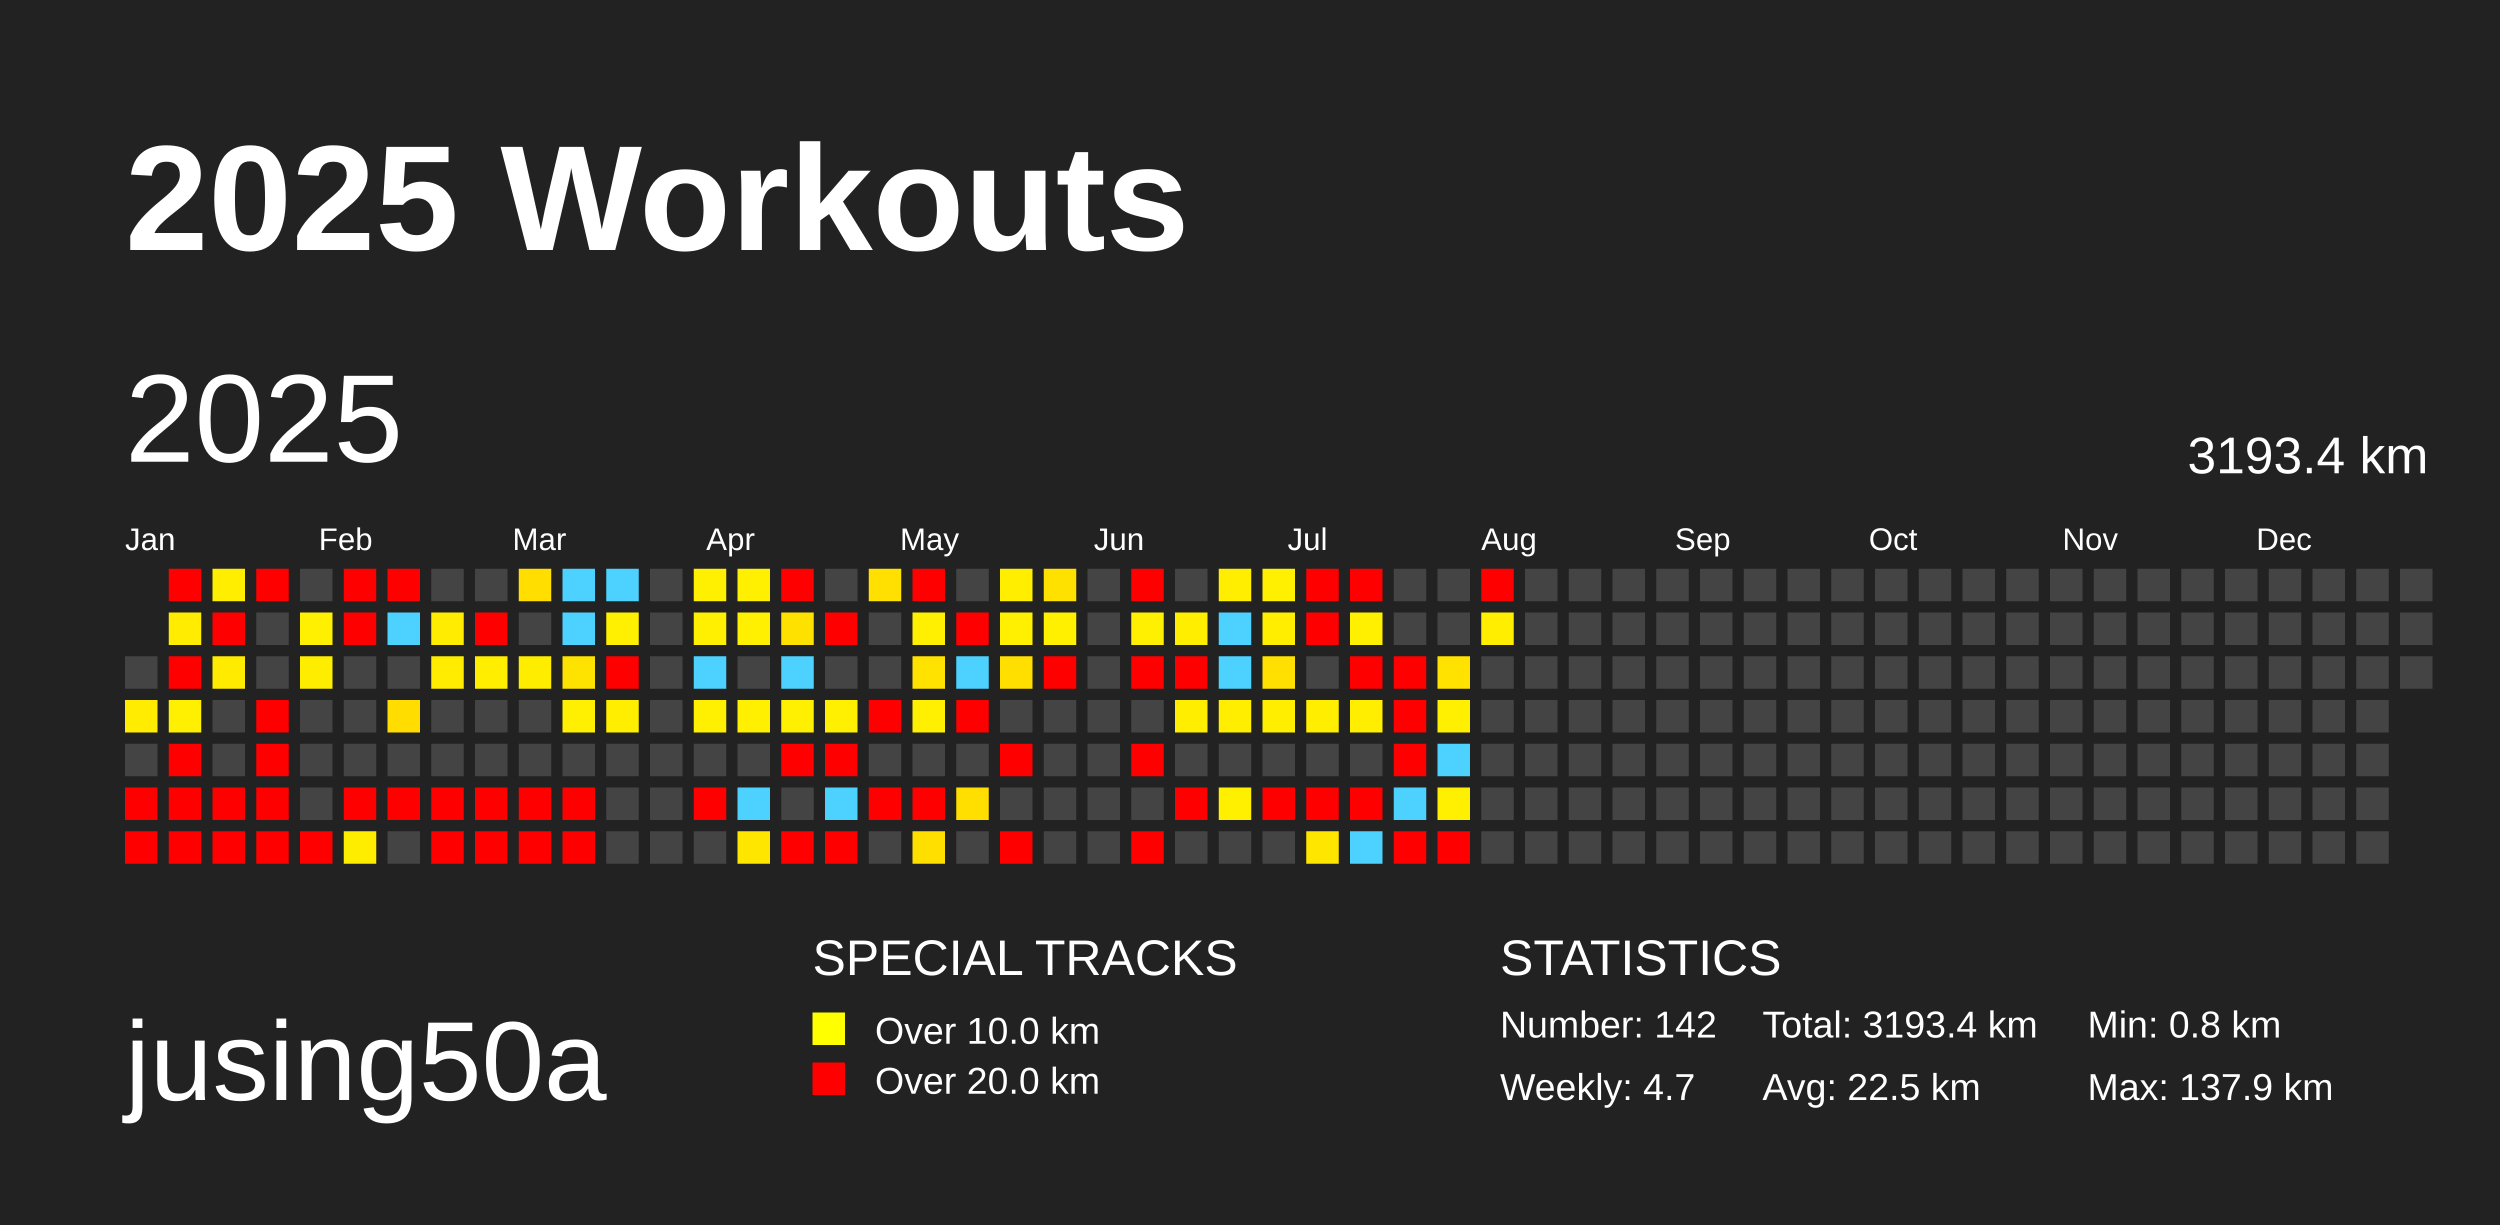
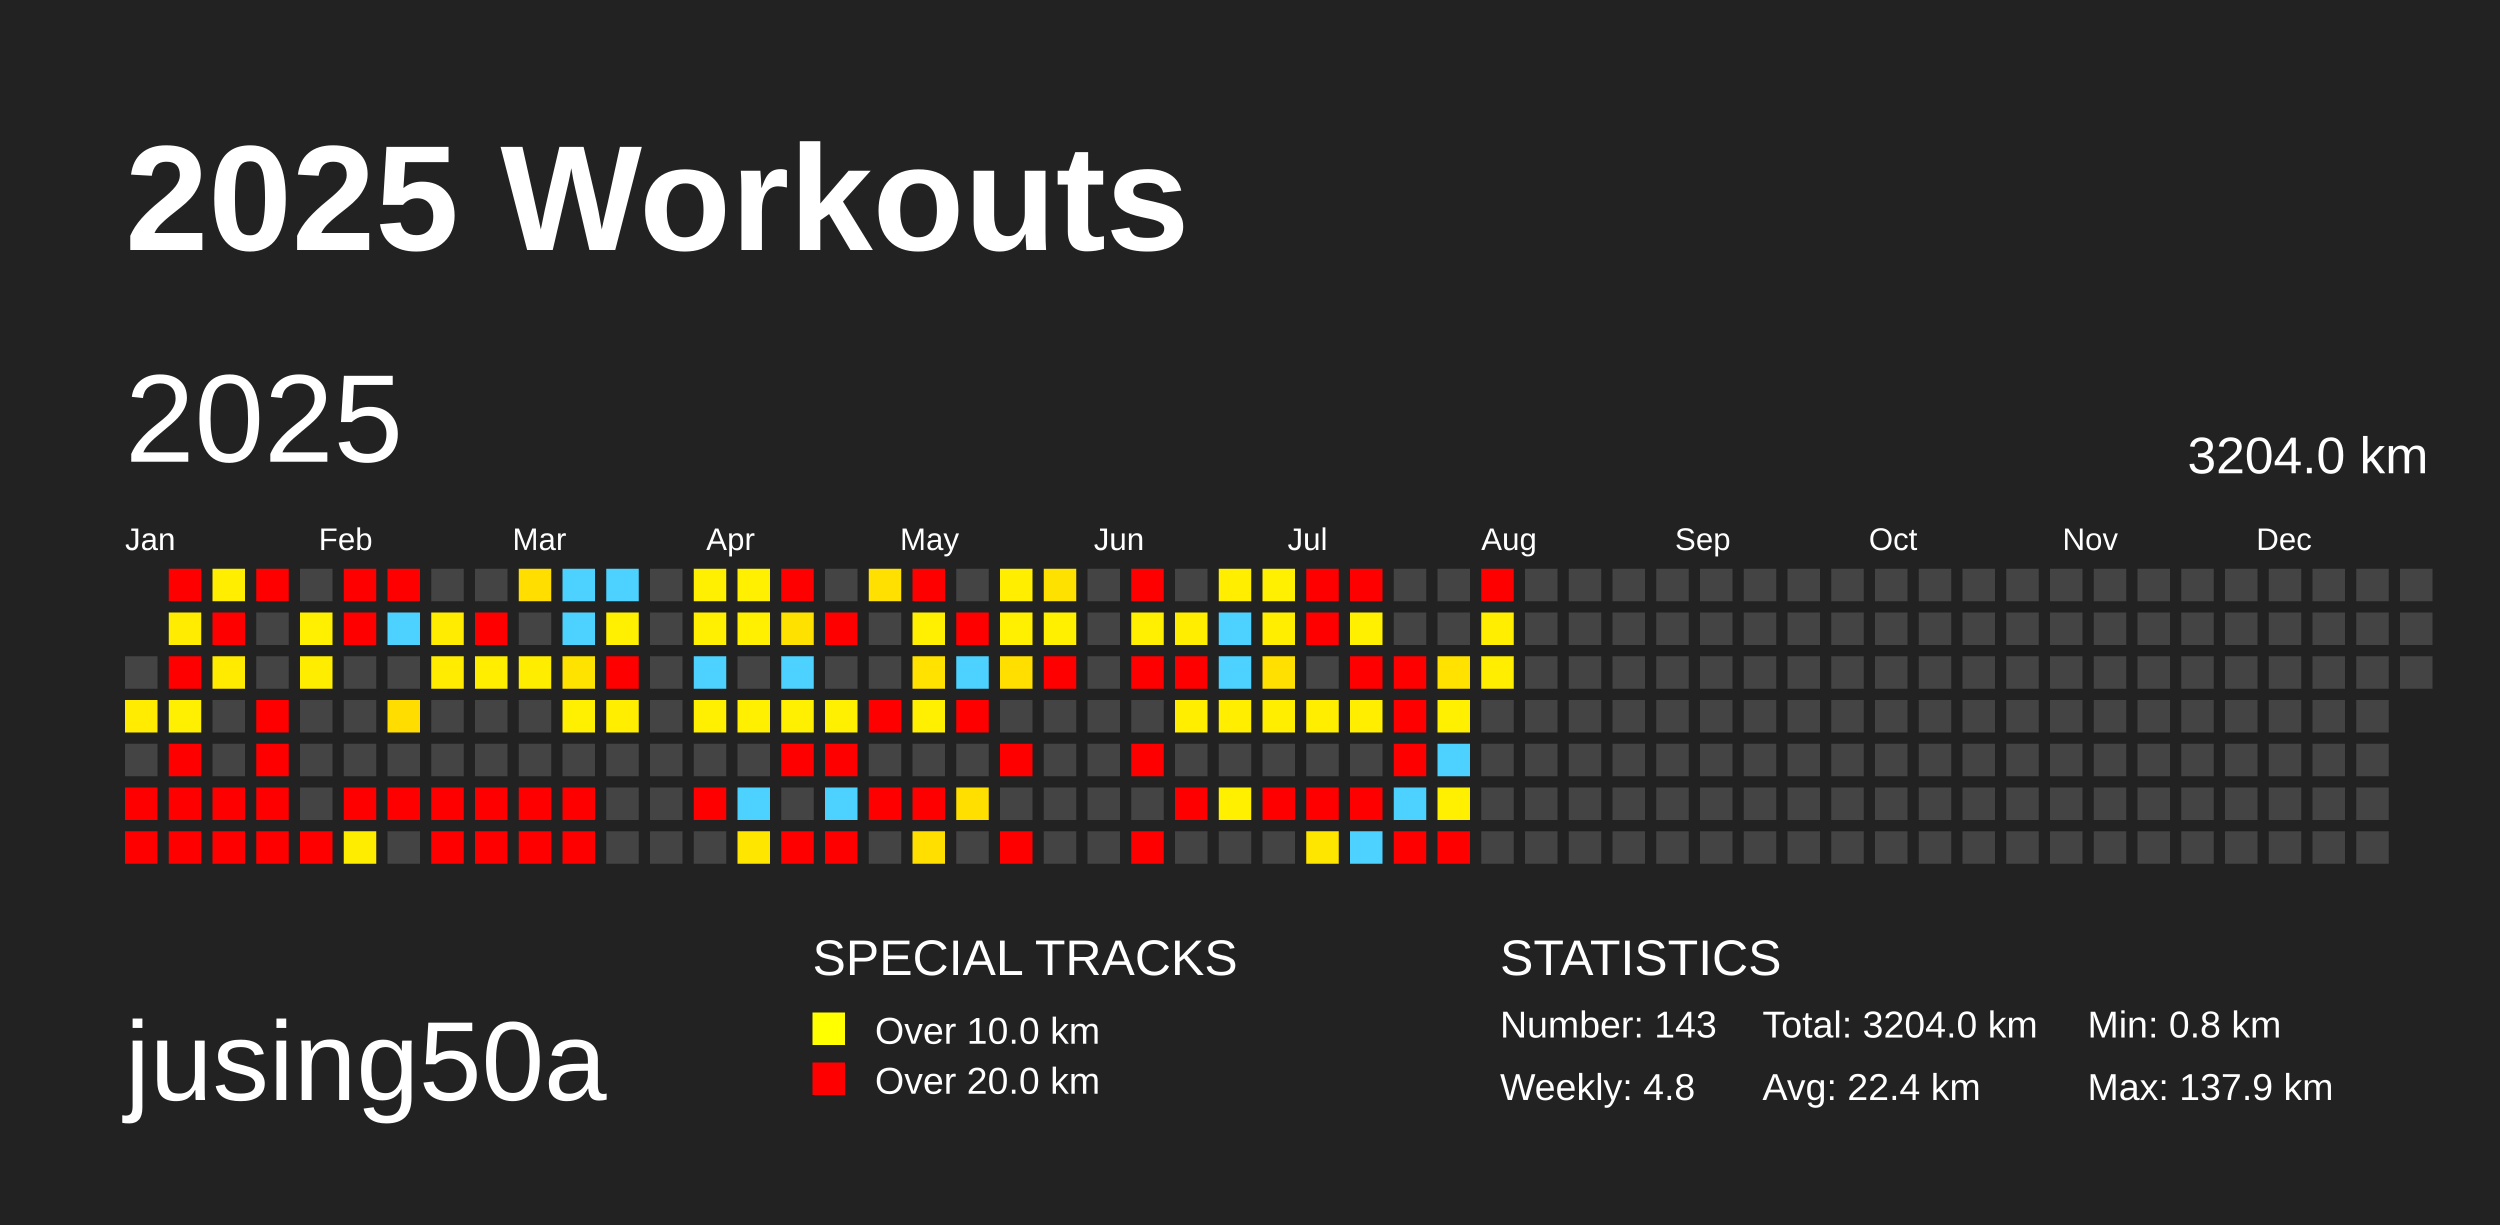
<svg xmlns="http://www.w3.org/2000/svg" baseProfile="full" height="98mm" version="1.1" viewBox="0,0,200,98" width="200mm">
  <defs />
  <rect fill="#222222" height="98" width="200" x="0" y="0" />
  <text fill="#FFFFFF" style="font-size:12px; font-family:Arial; font-weight:bold;" x="10" y="20">2025 Workouts</text>
  <text fill="#FFFFFF" style="font-size:9px; font-family:Arial" x="10" y="88">jusing50a</text>
  <text fill="#FFFFFF" style="font-size:4px; font-family:Arial" x="65" y="78">SPECIAL TRACKS</text>
  <rect fill="yellow" height="2.6" width="2.6" x="65" y="81" />
  <text fill="#FFFFFF" style="font-size:3px; font-family:Arial" x="70" y="83.5">Over 10.0 km</text>
  <rect fill="red" height="2.6" width="2.6" x="65" y="85" />
  <text fill="#FFFFFF" style="font-size:3px; font-family:Arial" x="70" y="87.5">Over 20.0 km</text>
  <text fill="#FFFFFF" style="font-size:4px; font-family:Arial" x="120" y="78">STATISTICS</text>
-   <text fill="#FFFFFF" style="font-size:3px; font-family:Arial" x="120" y="83">Number: 142</text>
-   <text fill="#FFFFFF" style="font-size:3px; font-family:Arial" x="120" y="88">Weekly: 4.7</text>
-   <text fill="#FFFFFF" style="font-size:3px; font-family:Arial" x="141" y="83">Total: 3193.4 km</text>
-   <text fill="#FFFFFF" style="font-size:3px; font-family:Arial" x="141" y="88">Avg: 22.5 km</text>
+   <text fill="#FFFFFF" style="font-size:3px; font-family:Arial" x="120" y="83">Number: 143</text>
+   <text fill="#FFFFFF" style="font-size:3px; font-family:Arial" x="120" y="88">Weekly: 4.8</text>
+   <text fill="#FFFFFF" style="font-size:3px; font-family:Arial" x="141" y="83">Total: 3204.0 km</text>
+   <text fill="#FFFFFF" style="font-size:3px; font-family:Arial" x="141" y="88">Avg: 22.4 km</text>
  <text fill="#FFFFFF" style="font-size:3px; font-family:Arial" x="167" y="83">Min: 0.8 km</text>
  <text fill="#FFFFFF" style="font-size:3px; font-family:Arial" x="167" y="88">Max: 137.9 km</text>
  <text dominant-baseline="hanging" fill="#FFFFFF" style="font-size:10.0px; font-family:Arial;" x="10" y="30">2025</text>
-   <text dominant-baseline="hanging" fill="#FFFFFF" style="font-size:4.125px; font-family:Arial;" x="175" y="35">3193.4 km</text>
+   <text dominant-baseline="hanging" fill="#FFFFFF" style="font-size:4.125px; font-family:Arial;" x="175" y="35">3204.0 km</text>
  <text fill="#FFFFFF" style="font-size:2.5px; font-family:Arial" x="10.0" y="44">Jan</text>
  <text fill="#FFFFFF" style="font-size:2.5px; font-family:Arial" x="25.5" y="44">Feb</text>
  <text fill="#FFFFFF" style="font-size:2.5px; font-family:Arial" x="41.0" y="44">Mar</text>
  <text fill="#FFFFFF" style="font-size:2.5px; font-family:Arial" x="56.5" y="44">Apr</text>
  <text fill="#FFFFFF" style="font-size:2.5px; font-family:Arial" x="72.0" y="44">May</text>
  <text fill="#FFFFFF" style="font-size:2.5px; font-family:Arial" x="87.5" y="44">Jun</text>
  <text fill="#FFFFFF" style="font-size:2.5px; font-family:Arial" x="103.0" y="44">Jul</text>
  <text fill="#FFFFFF" style="font-size:2.5px; font-family:Arial" x="118.5" y="44">Aug</text>
  <text fill="#FFFFFF" style="font-size:2.5px; font-family:Arial" x="134.0" y="44">Sep</text>
  <text fill="#FFFFFF" style="font-size:2.5px; font-family:Arial" x="149.5" y="44">Oct</text>
  <text fill="#FFFFFF" style="font-size:2.5px; font-family:Arial" x="165.0" y="44">Nov</text>
  <text fill="#FFFFFF" style="font-size:2.5px; font-family:Arial" x="180.5" y="44">Dec</text>
  <rect fill="#444444" height="2.6" width="2.6" x="10.0" y="52.5" />
  <rect fill="#ffec00" height="2.6" width="2.6" x="10.0" y="56.0" />
  <rect fill="#444444" height="2.6" width="2.6" x="10.0" y="59.5" />
  <rect fill="red" height="2.6" width="2.6" x="10.0" y="63.0" />
  <rect fill="red" height="2.6" width="2.6" x="10.0" y="66.5" />
  <rect fill="red" height="2.6" width="2.6" x="13.5" y="45.5" />
  <rect fill="#ffec00" height="2.6" width="2.6" x="13.5" y="49.0" />
  <rect fill="red" height="2.6" width="2.6" x="13.5" y="52.5" />
  <rect fill="#ffef00" height="2.6" width="2.6" x="13.5" y="56.0" />
  <rect fill="red" height="2.6" width="2.6" x="13.5" y="59.5" />
  <rect fill="red" height="2.6" width="2.6" x="13.5" y="63.0" />
  <rect fill="red" height="2.6" width="2.6" x="13.5" y="66.5" />
  <rect fill="#ffee00" height="2.6" width="2.6" x="17.0" y="45.5" />
  <rect fill="red" height="2.6" width="2.6" x="17.0" y="49.0" />
  <rect fill="#ffeb00" height="2.6" width="2.6" x="17.0" y="52.5" />
  <rect fill="#444444" height="2.6" width="2.6" x="17.0" y="56.0" />
  <rect fill="#444444" height="2.6" width="2.6" x="17.0" y="59.5" />
  <rect fill="red" height="2.6" width="2.6" x="17.0" y="63.0" />
  <rect fill="red" height="2.6" width="2.6" x="17.0" y="66.5" />
  <rect fill="red" height="2.6" width="2.6" x="20.5" y="45.5" />
  <rect fill="#444444" height="2.6" width="2.6" x="20.5" y="49.0" />
  <rect fill="#444444" height="2.6" width="2.6" x="20.5" y="52.5" />
  <rect fill="red" height="2.6" width="2.6" x="20.5" y="56.0" />
  <rect fill="red" height="2.6" width="2.6" x="20.5" y="59.5" />
  <rect fill="red" height="2.6" width="2.6" x="20.5" y="63.0" />
  <rect fill="red" height="2.6" width="2.6" x="20.5" y="66.5" />
  <rect fill="#444444" height="2.6" width="2.6" x="24.0" y="45.5" />
  <rect fill="#ffef00" height="2.6" width="2.6" x="24.0" y="49.0" />
  <rect fill="#ffed00" height="2.6" width="2.6" x="24.0" y="52.5" />
  <rect fill="#444444" height="2.6" width="2.6" x="24.0" y="56.0" />
  <rect fill="#444444" height="2.6" width="2.6" x="24.0" y="59.5" />
  <rect fill="#444444" height="2.6" width="2.6" x="24.0" y="63.0" />
  <rect fill="red" height="2.6" width="2.6" x="24.0" y="66.5" />
  <rect fill="red" height="2.6" width="2.6" x="27.5" y="45.5" />
  <rect fill="red" height="2.6" width="2.6" x="27.5" y="49.0" />
  <rect fill="#444444" height="2.6" width="2.6" x="27.5" y="52.5" />
  <rect fill="#444444" height="2.6" width="2.6" x="27.5" y="56.0" />
  <rect fill="#444444" height="2.6" width="2.6" x="27.5" y="59.5" />
  <rect fill="red" height="2.6" width="2.6" x="27.5" y="63.0" />
  <rect fill="#ffed00" height="2.6" width="2.6" x="27.5" y="66.5" />
  <rect fill="red" height="2.6" width="2.6" x="31.0" y="45.5" />
  <rect fill="#4dd2ff" height="2.6" width="2.6" x="31.0" y="49.0" />
  <rect fill="#444444" height="2.6" width="2.6" x="31.0" y="52.5" />
  <rect fill="#ffdd00" height="2.6" width="2.6" x="31.0" y="56.0" />
  <rect fill="#444444" height="2.6" width="2.6" x="31.0" y="59.5" />
  <rect fill="red" height="2.6" width="2.6" x="31.0" y="63.0" />
  <rect fill="#444444" height="2.6" width="2.6" x="31.0" y="66.5" />
  <rect fill="#444444" height="2.6" width="2.6" x="34.5" y="45.5" />
  <rect fill="#ffec00" height="2.6" width="2.6" x="34.5" y="49.0" />
  <rect fill="#ffec00" height="2.6" width="2.6" x="34.5" y="52.5" />
  <rect fill="#444444" height="2.6" width="2.6" x="34.5" y="56.0" />
  <rect fill="#444444" height="2.6" width="2.6" x="34.5" y="59.5" />
  <rect fill="red" height="2.6" width="2.6" x="34.5" y="63.0" />
  <rect fill="red" height="2.6" width="2.6" x="34.5" y="66.5" />
  <rect fill="#444444" height="2.6" width="2.6" x="38.0" y="45.5" />
  <rect fill="red" height="2.6" width="2.6" x="38.0" y="49.0" />
  <rect fill="#ffee00" height="2.6" width="2.6" x="38.0" y="52.5" />
  <rect fill="#444444" height="2.6" width="2.6" x="38.0" y="56.0" />
  <rect fill="#444444" height="2.6" width="2.6" x="38.0" y="59.5" />
  <rect fill="red" height="2.6" width="2.6" x="38.0" y="63.0" />
  <rect fill="red" height="2.6" width="2.6" x="38.0" y="66.5" />
  <rect fill="#ffde00" height="2.6" width="2.6" x="41.5" y="45.5" />
  <rect fill="#444444" height="2.6" width="2.6" x="41.5" y="49.0" />
  <rect fill="#ffed00" height="2.6" width="2.6" x="41.5" y="52.5" />
  <rect fill="#444444" height="2.6" width="2.6" x="41.5" y="56.0" />
  <rect fill="#444444" height="2.6" width="2.6" x="41.5" y="59.5" />
  <rect fill="red" height="2.6" width="2.6" x="41.5" y="63.0" />
  <rect fill="red" height="2.6" width="2.6" x="41.5" y="66.5" />
  <rect fill="#4dd2ff" height="2.6" width="2.6" x="45.0" y="45.5" />
  <rect fill="#4dd2ff" height="2.6" width="2.6" x="45.0" y="49.0" />
  <rect fill="#ffe300" height="2.6" width="2.6" x="45.0" y="52.5" />
  <rect fill="#ffef00" height="2.6" width="2.6" x="45.0" y="56.0" />
  <rect fill="#444444" height="2.6" width="2.6" x="45.0" y="59.5" />
  <rect fill="red" height="2.6" width="2.6" x="45.0" y="63.0" />
  <rect fill="red" height="2.6" width="2.6" x="45.0" y="66.5" />
  <rect fill="#4dd2ff" height="2.6" width="2.6" x="48.5" y="45.5" />
  <rect fill="#ffef00" height="2.6" width="2.6" x="48.5" y="49.0" />
  <rect fill="red" height="2.6" width="2.6" x="48.5" y="52.5" />
  <rect fill="#ffee00" height="2.6" width="2.6" x="48.5" y="56.0" />
  <rect fill="#444444" height="2.6" width="2.6" x="48.5" y="59.5" />
  <rect fill="#444444" height="2.6" width="2.6" x="48.5" y="63.0" />
  <rect fill="#444444" height="2.6" width="2.6" x="48.5" y="66.5" />
  <rect fill="#444444" height="2.6" width="2.6" x="52.0" y="45.5" />
  <rect fill="#444444" height="2.6" width="2.6" x="52.0" y="49.0" />
  <rect fill="#444444" height="2.6" width="2.6" x="52.0" y="52.5" />
  <rect fill="#444444" height="2.6" width="2.6" x="52.0" y="56.0" />
  <rect fill="#444444" height="2.6" width="2.6" x="52.0" y="59.5" />
  <rect fill="#444444" height="2.6" width="2.6" x="52.0" y="63.0" />
  <rect fill="#444444" height="2.6" width="2.6" x="52.0" y="66.5" />
  <rect fill="#ffef00" height="2.6" width="2.6" x="55.5" y="45.5" />
  <rect fill="#ffef00" height="2.6" width="2.6" x="55.5" y="49.0" />
  <rect fill="#4dd2ff" height="2.6" width="2.6" x="55.5" y="52.5" />
  <rect fill="#ffef00" height="2.6" width="2.6" x="55.5" y="56.0" />
  <rect fill="#444444" height="2.6" width="2.6" x="55.5" y="59.5" />
  <rect fill="red" height="2.6" width="2.6" x="55.5" y="63.0" />
  <rect fill="#444444" height="2.6" width="2.6" x="55.5" y="66.5" />
  <rect fill="#ffef00" height="2.6" width="2.6" x="59.0" y="45.5" />
  <rect fill="#ffef00" height="2.6" width="2.6" x="59.0" y="49.0" />
  <rect fill="#444444" height="2.6" width="2.6" x="59.0" y="52.5" />
  <rect fill="#ffef00" height="2.6" width="2.6" x="59.0" y="56.0" />
  <rect fill="#444444" height="2.6" width="2.6" x="59.0" y="59.5" />
  <rect fill="#4dd2ff" height="2.6" width="2.6" x="59.0" y="63.0" />
  <rect fill="#ffe600" height="2.6" width="2.6" x="59.0" y="66.5" />
  <rect fill="red" height="2.6" width="2.6" x="62.5" y="45.5" />
  <rect fill="#ffe100" height="2.6" width="2.6" x="62.5" y="49.0" />
  <rect fill="#4dd2ff" height="2.6" width="2.6" x="62.5" y="52.5" />
  <rect fill="#ffef00" height="2.6" width="2.6" x="62.5" y="56.0" />
  <rect fill="red" height="2.6" width="2.6" x="62.5" y="59.5" />
  <rect fill="#444444" height="2.6" width="2.6" x="62.5" y="63.0" />
  <rect fill="red" height="2.6" width="2.6" x="62.5" y="66.5" />
  <rect fill="#444444" height="2.6" width="2.6" x="66.0" y="45.5" />
  <rect fill="red" height="2.6" width="2.6" x="66.0" y="49.0" />
  <rect fill="#444444" height="2.6" width="2.6" x="66.0" y="52.5" />
  <rect fill="#ffef00" height="2.6" width="2.6" x="66.0" y="56.0" />
  <rect fill="red" height="2.6" width="2.6" x="66.0" y="59.5" />
  <rect fill="#4dd2ff" height="2.6" width="2.6" x="66.0" y="63.0" />
  <rect fill="red" height="2.6" width="2.6" x="66.0" y="66.5" />
  <rect fill="#ffe000" height="2.6" width="2.6" x="69.5" y="45.5" />
  <rect fill="#444444" height="2.6" width="2.6" x="69.5" y="49.0" />
  <rect fill="#444444" height="2.6" width="2.6" x="69.5" y="52.5" />
  <rect fill="red" height="2.6" width="2.6" x="69.5" y="56.0" />
  <rect fill="#444444" height="2.6" width="2.6" x="69.5" y="59.5" />
  <rect fill="red" height="2.6" width="2.6" x="69.5" y="63.0" />
  <rect fill="#444444" height="2.6" width="2.6" x="69.5" y="66.5" />
  <rect fill="red" height="2.6" width="2.6" x="73.0" y="45.5" />
  <rect fill="#ffef00" height="2.6" width="2.6" x="73.0" y="49.0" />
  <rect fill="#ffe200" height="2.6" width="2.6" x="73.0" y="52.5" />
  <rect fill="#ffef00" height="2.6" width="2.6" x="73.0" y="56.0" />
  <rect fill="#444444" height="2.6" width="2.6" x="73.0" y="59.5" />
  <rect fill="red" height="2.6" width="2.6" x="73.0" y="63.0" />
  <rect fill="#ffdf00" height="2.6" width="2.6" x="73.0" y="66.5" />
  <rect fill="#444444" height="2.6" width="2.6" x="76.5" y="45.5" />
  <rect fill="red" height="2.6" width="2.6" x="76.5" y="49.0" />
  <rect fill="#4dd2ff" height="2.6" width="2.6" x="76.5" y="52.5" />
  <rect fill="red" height="2.6" width="2.6" x="76.5" y="56.0" />
  <rect fill="#444444" height="2.6" width="2.6" x="76.5" y="59.5" />
  <rect fill="#ffdf00" height="2.6" width="2.6" x="76.5" y="63.0" />
  <rect fill="#444444" height="2.6" width="2.6" x="76.5" y="66.5" />
  <rect fill="#ffee00" height="2.6" width="2.6" x="80.0" y="45.5" />
  <rect fill="#ffef00" height="2.6" width="2.6" x="80.0" y="49.0" />
  <rect fill="#ffdf00" height="2.6" width="2.6" x="80.0" y="52.5" />
  <rect fill="#444444" height="2.6" width="2.6" x="80.0" y="56.0" />
  <rect fill="red" height="2.6" width="2.6" x="80.0" y="59.5" />
  <rect fill="#444444" height="2.6" width="2.6" x="80.0" y="63.0" />
  <rect fill="red" height="2.6" width="2.6" x="80.0" y="66.5" />
  <rect fill="#ffe100" height="2.6" width="2.6" x="83.5" y="45.5" />
  <rect fill="#fff000" height="2.6" width="2.6" x="83.5" y="49.0" />
  <rect fill="red" height="2.6" width="2.6" x="83.5" y="52.5" />
  <rect fill="#444444" height="2.6" width="2.6" x="83.5" y="56.0" />
  <rect fill="#444444" height="2.6" width="2.6" x="83.5" y="59.5" />
  <rect fill="#444444" height="2.6" width="2.6" x="83.5" y="63.0" />
  <rect fill="#444444" height="2.6" width="2.6" x="83.5" y="66.5" />
  <rect fill="#444444" height="2.6" width="2.6" x="87.0" y="45.5" />
  <rect fill="#444444" height="2.6" width="2.6" x="87.0" y="49.0" />
  <rect fill="#444444" height="2.6" width="2.6" x="87.0" y="52.5" />
  <rect fill="#444444" height="2.6" width="2.6" x="87.0" y="56.0" />
  <rect fill="#444444" height="2.6" width="2.6" x="87.0" y="59.5" />
  <rect fill="#444444" height="2.6" width="2.6" x="87.0" y="63.0" />
  <rect fill="#444444" height="2.6" width="2.6" x="87.0" y="66.5" />
  <rect fill="red" height="2.6" width="2.6" x="90.5" y="45.5" />
  <rect fill="#ffef00" height="2.6" width="2.6" x="90.5" y="49.0" />
  <rect fill="red" height="2.6" width="2.6" x="90.5" y="52.5" />
  <rect fill="#444444" height="2.6" width="2.6" x="90.5" y="56.0" />
  <rect fill="red" height="2.6" width="2.6" x="90.5" y="59.5" />
  <rect fill="#444444" height="2.6" width="2.6" x="90.5" y="63.0" />
  <rect fill="red" height="2.6" width="2.6" x="90.5" y="66.5" />
  <rect fill="#444444" height="2.6" width="2.6" x="94.0" y="45.5" />
  <rect fill="#ffee00" height="2.6" width="2.6" x="94.0" y="49.0" />
  <rect fill="red" height="2.6" width="2.6" x="94.0" y="52.5" />
  <rect fill="#ffee00" height="2.6" width="2.6" x="94.0" y="56.0" />
  <rect fill="#444444" height="2.6" width="2.6" x="94.0" y="59.5" />
  <rect fill="red" height="2.6" width="2.6" x="94.0" y="63.0" />
  <rect fill="#444444" height="2.6" width="2.6" x="94.0" y="66.5" />
  <rect fill="#ffee00" height="2.6" width="2.6" x="97.5" y="45.5" />
  <rect fill="#4dd2ff" height="2.6" width="2.6" x="97.5" y="49.0" />
  <rect fill="#4dd2ff" height="2.6" width="2.6" x="97.5" y="52.5" />
  <rect fill="#ffee00" height="2.6" width="2.6" x="97.5" y="56.0" />
  <rect fill="#444444" height="2.6" width="2.6" x="97.5" y="59.5" />
  <rect fill="#fff000" height="2.6" width="2.6" x="97.5" y="63.0" />
  <rect fill="#444444" height="2.6" width="2.6" x="97.5" y="66.5" />
  <rect fill="#ffef00" height="2.6" width="2.6" x="101.0" y="45.5" />
  <rect fill="#ffee00" height="2.6" width="2.6" x="101.0" y="49.0" />
  <rect fill="#ffe000" height="2.6" width="2.6" x="101.0" y="52.5" />
  <rect fill="#ffee00" height="2.6" width="2.6" x="101.0" y="56.0" />
  <rect fill="#444444" height="2.6" width="2.6" x="101.0" y="59.5" />
  <rect fill="red" height="2.6" width="2.6" x="101.0" y="63.0" />
  <rect fill="#444444" height="2.6" width="2.6" x="101.0" y="66.5" />
  <rect fill="red" height="2.6" width="2.6" x="104.5" y="45.5" />
  <rect fill="red" height="2.6" width="2.6" x="104.5" y="49.0" />
  <rect fill="#444444" height="2.6" width="2.6" x="104.5" y="52.5" />
  <rect fill="#ffee00" height="2.6" width="2.6" x="104.5" y="56.0" />
  <rect fill="#444444" height="2.6" width="2.6" x="104.5" y="59.5" />
  <rect fill="red" height="2.6" width="2.6" x="104.5" y="63.0" />
  <rect fill="#ffe600" height="2.6" width="2.6" x="104.5" y="66.5" />
  <rect fill="red" height="2.6" width="2.6" x="108.0" y="45.5" />
  <rect fill="#fff000" height="2.6" width="2.6" x="108.0" y="49.0" />
  <rect fill="red" height="2.6" width="2.6" x="108.0" y="52.5" />
  <rect fill="#ffee00" height="2.6" width="2.6" x="108.0" y="56.0" />
  <rect fill="#444444" height="2.6" width="2.6" x="108.0" y="59.5" />
  <rect fill="red" height="2.6" width="2.6" x="108.0" y="63.0" />
  <rect fill="#4dd2ff" height="2.6" width="2.6" x="108.0" y="66.5" />
  <rect fill="#444444" height="2.6" width="2.6" x="111.5" y="45.5" />
  <rect fill="#444444" height="2.6" width="2.6" x="111.5" y="49.0" />
  <rect fill="red" height="2.6" width="2.6" x="111.5" y="52.5" />
  <rect fill="red" height="2.6" width="2.6" x="111.5" y="56.0" />
  <rect fill="red" height="2.6" width="2.6" x="111.5" y="59.5" />
  <rect fill="#4dd2ff" height="2.6" width="2.6" x="111.5" y="63.0" />
  <rect fill="red" height="2.6" width="2.6" x="111.5" y="66.5" />
  <rect fill="#444444" height="2.6" width="2.6" x="115.0" y="45.5" />
  <rect fill="#444444" height="2.6" width="2.6" x="115.0" y="49.0" />
  <rect fill="#ffe200" height="2.6" width="2.6" x="115.0" y="52.5" />
  <rect fill="#ffef00" height="2.6" width="2.6" x="115.0" y="56.0" />
  <rect fill="#4dd2ff" height="2.6" width="2.6" x="115.0" y="59.5" />
  <rect fill="#ffef00" height="2.6" width="2.6" x="115.0" y="63.0" />
  <rect fill="red" height="2.6" width="2.6" x="115.0" y="66.5" />
  <rect fill="red" height="2.6" width="2.6" x="118.5" y="45.5" />
  <rect fill="#ffee00" height="2.6" width="2.6" x="118.5" y="49.0" />
-   <rect fill="#444444" height="2.6" width="2.6" x="118.5" y="52.5" />
+   <rect fill="#ffee00" height="2.6" width="2.6" x="118.5" y="52.5" />
  <rect fill="#444444" height="2.6" width="2.6" x="118.5" y="56.0" />
  <rect fill="#444444" height="2.6" width="2.6" x="118.5" y="59.5" />
  <rect fill="#444444" height="2.6" width="2.6" x="118.5" y="63.0" />
  <rect fill="#444444" height="2.6" width="2.6" x="118.5" y="66.5" />
  <rect fill="#444444" height="2.6" width="2.6" x="122.0" y="45.5" />
  <rect fill="#444444" height="2.6" width="2.6" x="122.0" y="49.0" />
  <rect fill="#444444" height="2.6" width="2.6" x="122.0" y="52.5" />
  <rect fill="#444444" height="2.6" width="2.6" x="122.0" y="56.0" />
  <rect fill="#444444" height="2.6" width="2.6" x="122.0" y="59.5" />
  <rect fill="#444444" height="2.6" width="2.6" x="122.0" y="63.0" />
  <rect fill="#444444" height="2.6" width="2.6" x="122.0" y="66.5" />
  <rect fill="#444444" height="2.6" width="2.6" x="125.5" y="45.5" />
  <rect fill="#444444" height="2.6" width="2.6" x="125.5" y="49.0" />
  <rect fill="#444444" height="2.6" width="2.6" x="125.5" y="52.5" />
  <rect fill="#444444" height="2.6" width="2.6" x="125.5" y="56.0" />
  <rect fill="#444444" height="2.6" width="2.6" x="125.5" y="59.5" />
  <rect fill="#444444" height="2.6" width="2.6" x="125.5" y="63.0" />
  <rect fill="#444444" height="2.6" width="2.6" x="125.5" y="66.5" />
  <rect fill="#444444" height="2.6" width="2.6" x="129.0" y="45.5" />
  <rect fill="#444444" height="2.6" width="2.6" x="129.0" y="49.0" />
  <rect fill="#444444" height="2.6" width="2.6" x="129.0" y="52.5" />
  <rect fill="#444444" height="2.6" width="2.6" x="129.0" y="56.0" />
  <rect fill="#444444" height="2.6" width="2.6" x="129.0" y="59.5" />
  <rect fill="#444444" height="2.6" width="2.6" x="129.0" y="63.0" />
  <rect fill="#444444" height="2.6" width="2.6" x="129.0" y="66.5" />
  <rect fill="#444444" height="2.6" width="2.6" x="132.5" y="45.5" />
  <rect fill="#444444" height="2.6" width="2.6" x="132.5" y="49.0" />
  <rect fill="#444444" height="2.6" width="2.6" x="132.5" y="52.5" />
  <rect fill="#444444" height="2.6" width="2.6" x="132.5" y="56.0" />
  <rect fill="#444444" height="2.6" width="2.6" x="132.5" y="59.5" />
  <rect fill="#444444" height="2.6" width="2.6" x="132.5" y="63.0" />
  <rect fill="#444444" height="2.6" width="2.6" x="132.5" y="66.5" />
  <rect fill="#444444" height="2.6" width="2.6" x="136.0" y="45.5" />
  <rect fill="#444444" height="2.6" width="2.6" x="136.0" y="49.0" />
  <rect fill="#444444" height="2.6" width="2.6" x="136.0" y="52.5" />
  <rect fill="#444444" height="2.6" width="2.6" x="136.0" y="56.0" />
  <rect fill="#444444" height="2.6" width="2.6" x="136.0" y="59.5" />
  <rect fill="#444444" height="2.6" width="2.6" x="136.0" y="63.0" />
  <rect fill="#444444" height="2.6" width="2.6" x="136.0" y="66.5" />
  <rect fill="#444444" height="2.6" width="2.6" x="139.5" y="45.5" />
  <rect fill="#444444" height="2.6" width="2.6" x="139.5" y="49.0" />
  <rect fill="#444444" height="2.6" width="2.6" x="139.5" y="52.5" />
  <rect fill="#444444" height="2.6" width="2.6" x="139.5" y="56.0" />
  <rect fill="#444444" height="2.6" width="2.6" x="139.5" y="59.5" />
  <rect fill="#444444" height="2.6" width="2.6" x="139.5" y="63.0" />
  <rect fill="#444444" height="2.6" width="2.6" x="139.5" y="66.5" />
  <rect fill="#444444" height="2.6" width="2.6" x="143.0" y="45.5" />
  <rect fill="#444444" height="2.6" width="2.6" x="143.0" y="49.0" />
  <rect fill="#444444" height="2.6" width="2.6" x="143.0" y="52.5" />
  <rect fill="#444444" height="2.6" width="2.6" x="143.0" y="56.0" />
  <rect fill="#444444" height="2.6" width="2.6" x="143.0" y="59.5" />
  <rect fill="#444444" height="2.6" width="2.6" x="143.0" y="63.0" />
  <rect fill="#444444" height="2.6" width="2.6" x="143.0" y="66.5" />
  <rect fill="#444444" height="2.6" width="2.6" x="146.5" y="45.5" />
  <rect fill="#444444" height="2.6" width="2.6" x="146.5" y="49.0" />
  <rect fill="#444444" height="2.6" width="2.6" x="146.5" y="52.5" />
  <rect fill="#444444" height="2.6" width="2.6" x="146.5" y="56.0" />
  <rect fill="#444444" height="2.6" width="2.6" x="146.5" y="59.5" />
  <rect fill="#444444" height="2.6" width="2.6" x="146.5" y="63.0" />
  <rect fill="#444444" height="2.6" width="2.6" x="146.5" y="66.5" />
  <rect fill="#444444" height="2.6" width="2.6" x="150.0" y="45.5" />
  <rect fill="#444444" height="2.6" width="2.6" x="150.0" y="49.0" />
  <rect fill="#444444" height="2.6" width="2.6" x="150.0" y="52.5" />
  <rect fill="#444444" height="2.6" width="2.6" x="150.0" y="56.0" />
  <rect fill="#444444" height="2.6" width="2.6" x="150.0" y="59.5" />
  <rect fill="#444444" height="2.6" width="2.6" x="150.0" y="63.0" />
  <rect fill="#444444" height="2.6" width="2.6" x="150.0" y="66.5" />
  <rect fill="#444444" height="2.6" width="2.6" x="153.5" y="45.5" />
  <rect fill="#444444" height="2.6" width="2.6" x="153.5" y="49.0" />
  <rect fill="#444444" height="2.6" width="2.6" x="153.5" y="52.5" />
  <rect fill="#444444" height="2.6" width="2.6" x="153.5" y="56.0" />
  <rect fill="#444444" height="2.6" width="2.6" x="153.5" y="59.5" />
  <rect fill="#444444" height="2.6" width="2.6" x="153.5" y="63.0" />
  <rect fill="#444444" height="2.6" width="2.6" x="153.5" y="66.5" />
  <rect fill="#444444" height="2.6" width="2.6" x="157.0" y="45.5" />
  <rect fill="#444444" height="2.6" width="2.6" x="157.0" y="49.0" />
  <rect fill="#444444" height="2.6" width="2.6" x="157.0" y="52.5" />
  <rect fill="#444444" height="2.6" width="2.6" x="157.0" y="56.0" />
  <rect fill="#444444" height="2.6" width="2.6" x="157.0" y="59.5" />
  <rect fill="#444444" height="2.6" width="2.6" x="157.0" y="63.0" />
  <rect fill="#444444" height="2.6" width="2.6" x="157.0" y="66.5" />
  <rect fill="#444444" height="2.6" width="2.6" x="160.5" y="45.5" />
  <rect fill="#444444" height="2.6" width="2.6" x="160.5" y="49.0" />
  <rect fill="#444444" height="2.6" width="2.6" x="160.5" y="52.5" />
  <rect fill="#444444" height="2.6" width="2.6" x="160.5" y="56.0" />
  <rect fill="#444444" height="2.6" width="2.6" x="160.5" y="59.5" />
  <rect fill="#444444" height="2.6" width="2.6" x="160.5" y="63.0" />
  <rect fill="#444444" height="2.6" width="2.6" x="160.5" y="66.5" />
  <rect fill="#444444" height="2.6" width="2.6" x="164.0" y="45.5" />
  <rect fill="#444444" height="2.6" width="2.6" x="164.0" y="49.0" />
  <rect fill="#444444" height="2.6" width="2.6" x="164.0" y="52.5" />
  <rect fill="#444444" height="2.6" width="2.6" x="164.0" y="56.0" />
  <rect fill="#444444" height="2.6" width="2.6" x="164.0" y="59.5" />
  <rect fill="#444444" height="2.6" width="2.6" x="164.0" y="63.0" />
  <rect fill="#444444" height="2.6" width="2.6" x="164.0" y="66.5" />
  <rect fill="#444444" height="2.6" width="2.6" x="167.5" y="45.5" />
  <rect fill="#444444" height="2.6" width="2.6" x="167.5" y="49.0" />
  <rect fill="#444444" height="2.6" width="2.6" x="167.5" y="52.5" />
  <rect fill="#444444" height="2.6" width="2.6" x="167.5" y="56.0" />
  <rect fill="#444444" height="2.6" width="2.6" x="167.5" y="59.5" />
  <rect fill="#444444" height="2.6" width="2.6" x="167.5" y="63.0" />
  <rect fill="#444444" height="2.6" width="2.6" x="167.5" y="66.5" />
  <rect fill="#444444" height="2.6" width="2.6" x="171.0" y="45.5" />
  <rect fill="#444444" height="2.6" width="2.6" x="171.0" y="49.0" />
  <rect fill="#444444" height="2.6" width="2.6" x="171.0" y="52.5" />
  <rect fill="#444444" height="2.6" width="2.6" x="171.0" y="56.0" />
  <rect fill="#444444" height="2.6" width="2.6" x="171.0" y="59.5" />
  <rect fill="#444444" height="2.6" width="2.6" x="171.0" y="63.0" />
  <rect fill="#444444" height="2.6" width="2.6" x="171.0" y="66.5" />
  <rect fill="#444444" height="2.6" width="2.6" x="174.5" y="45.5" />
  <rect fill="#444444" height="2.6" width="2.6" x="174.5" y="49.0" />
  <rect fill="#444444" height="2.6" width="2.6" x="174.5" y="52.5" />
  <rect fill="#444444" height="2.6" width="2.6" x="174.5" y="56.0" />
  <rect fill="#444444" height="2.6" width="2.6" x="174.5" y="59.5" />
  <rect fill="#444444" height="2.6" width="2.6" x="174.5" y="63.0" />
  <rect fill="#444444" height="2.6" width="2.6" x="174.5" y="66.5" />
  <rect fill="#444444" height="2.6" width="2.6" x="178.0" y="45.5" />
  <rect fill="#444444" height="2.6" width="2.6" x="178.0" y="49.0" />
  <rect fill="#444444" height="2.6" width="2.6" x="178.0" y="52.5" />
  <rect fill="#444444" height="2.6" width="2.6" x="178.0" y="56.0" />
  <rect fill="#444444" height="2.6" width="2.6" x="178.0" y="59.5" />
  <rect fill="#444444" height="2.6" width="2.6" x="178.0" y="63.0" />
  <rect fill="#444444" height="2.6" width="2.6" x="178.0" y="66.5" />
  <rect fill="#444444" height="2.6" width="2.6" x="181.5" y="45.5" />
  <rect fill="#444444" height="2.6" width="2.6" x="181.5" y="49.0" />
  <rect fill="#444444" height="2.6" width="2.6" x="181.5" y="52.5" />
  <rect fill="#444444" height="2.6" width="2.6" x="181.5" y="56.0" />
  <rect fill="#444444" height="2.6" width="2.6" x="181.5" y="59.5" />
  <rect fill="#444444" height="2.6" width="2.6" x="181.5" y="63.0" />
  <rect fill="#444444" height="2.6" width="2.6" x="181.5" y="66.5" />
  <rect fill="#444444" height="2.6" width="2.6" x="185.0" y="45.5" />
  <rect fill="#444444" height="2.6" width="2.6" x="185.0" y="49.0" />
  <rect fill="#444444" height="2.6" width="2.6" x="185.0" y="52.5" />
  <rect fill="#444444" height="2.6" width="2.6" x="185.0" y="56.0" />
  <rect fill="#444444" height="2.6" width="2.6" x="185.0" y="59.5" />
  <rect fill="#444444" height="2.6" width="2.6" x="185.0" y="63.0" />
  <rect fill="#444444" height="2.6" width="2.6" x="185.0" y="66.5" />
  <rect fill="#444444" height="2.6" width="2.6" x="188.5" y="45.5" />
  <rect fill="#444444" height="2.6" width="2.6" x="188.5" y="49.0" />
  <rect fill="#444444" height="2.6" width="2.6" x="188.5" y="52.5" />
  <rect fill="#444444" height="2.6" width="2.6" x="188.5" y="56.0" />
  <rect fill="#444444" height="2.6" width="2.6" x="188.5" y="59.5" />
  <rect fill="#444444" height="2.6" width="2.6" x="188.5" y="63.0" />
  <rect fill="#444444" height="2.6" width="2.6" x="188.5" y="66.5" />
  <rect fill="#444444" height="2.6" width="2.6" x="192.0" y="45.5" />
  <rect fill="#444444" height="2.6" width="2.6" x="192.0" y="49.0" />
  <rect fill="#444444" height="2.6" width="2.6" x="192.0" y="52.5" />
</svg>
